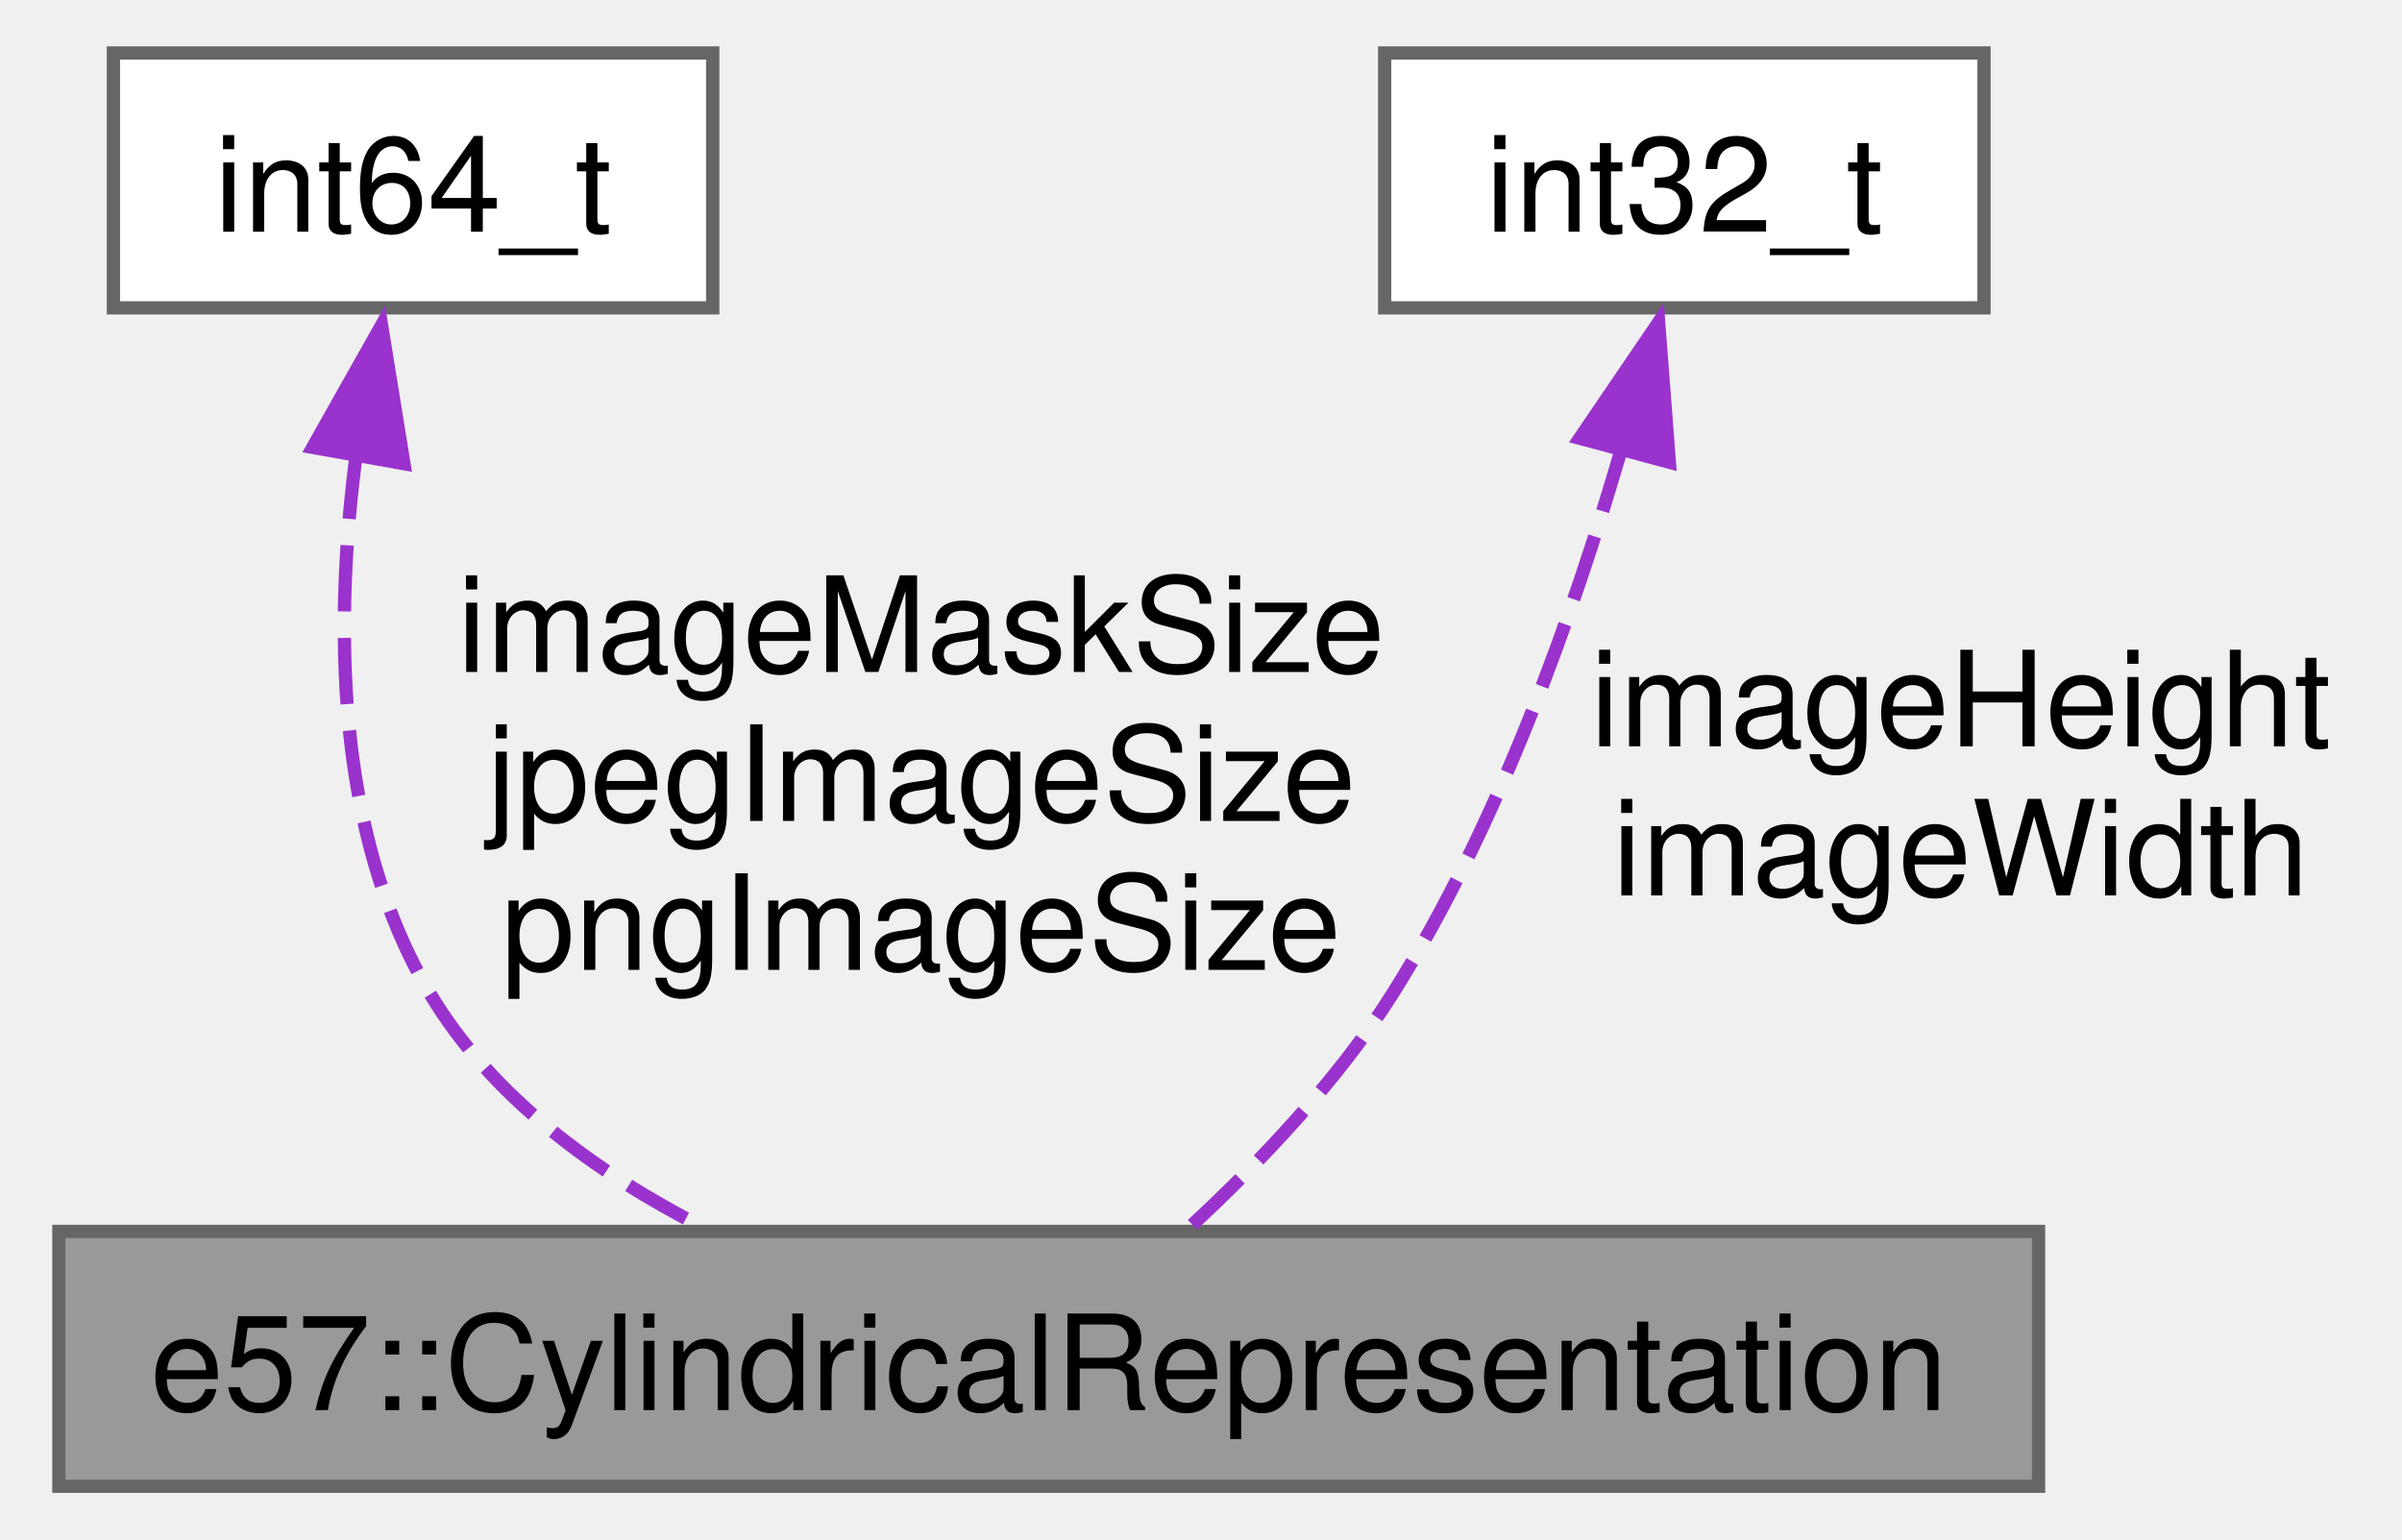
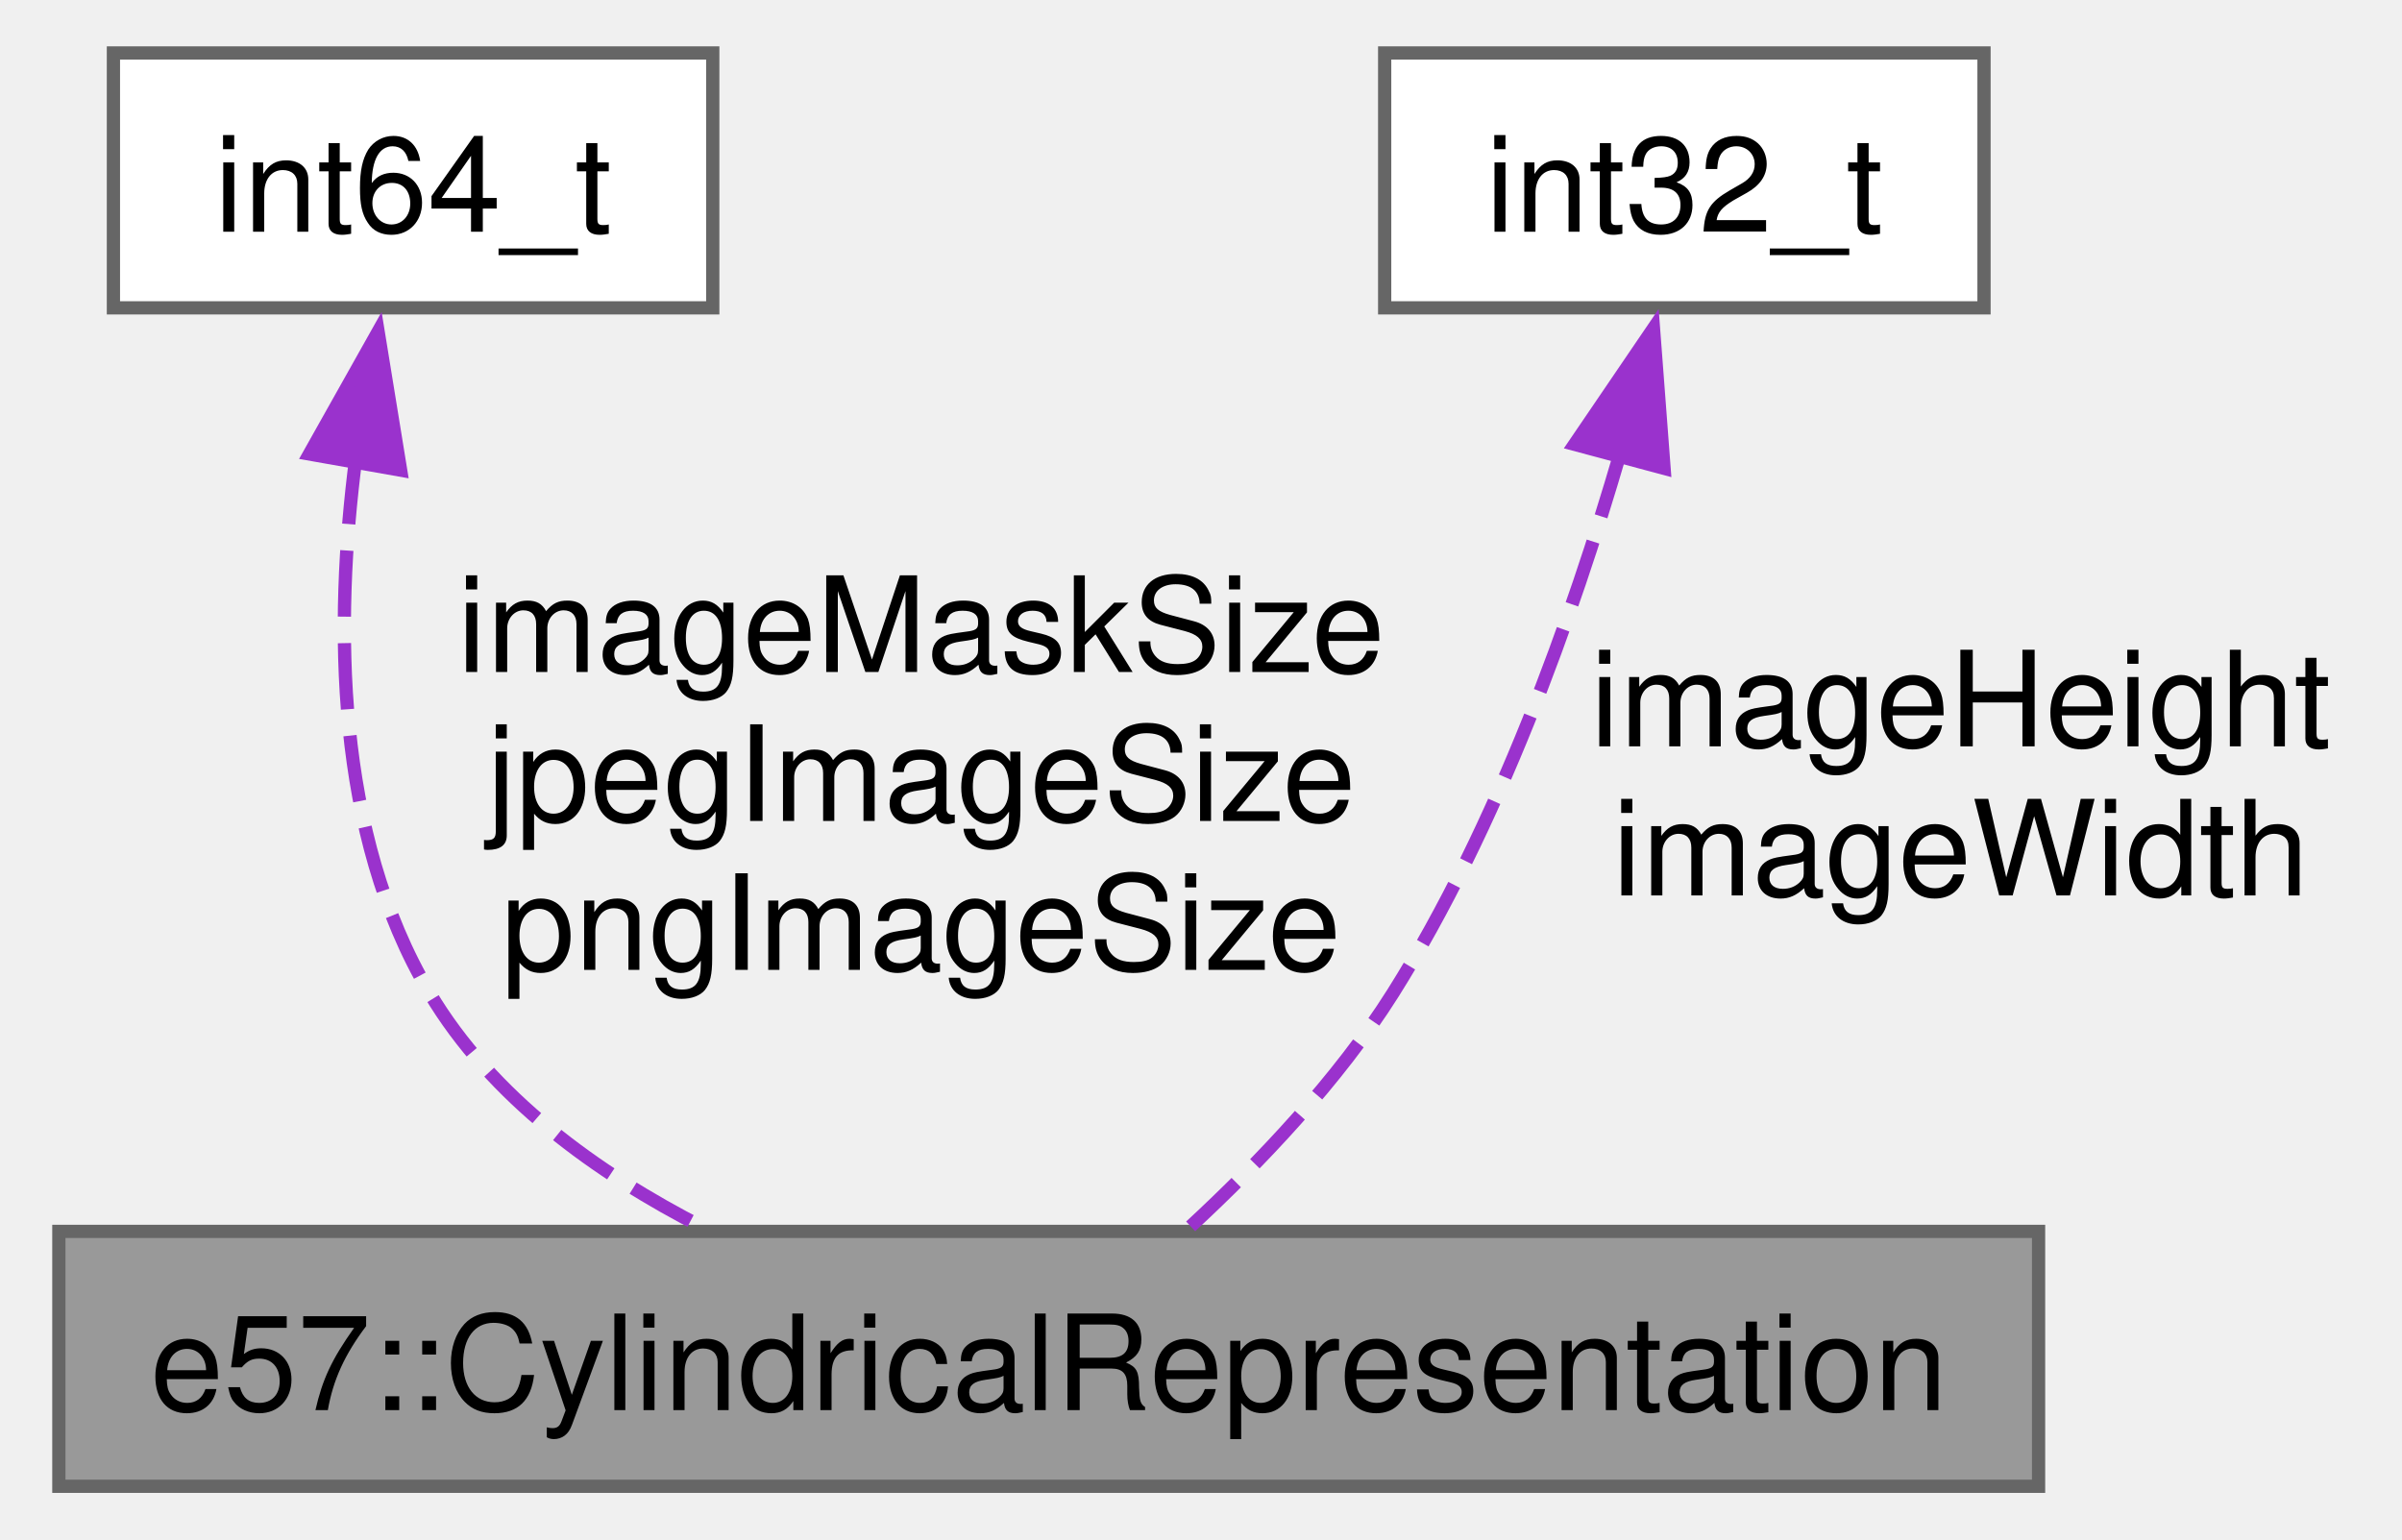
<svg xmlns="http://www.w3.org/2000/svg" xmlns:xlink="http://www.w3.org/1999/xlink" width="181pt" height="116pt" viewBox="0.00 0.00 180.50 116.25">
  <g id="graph0" class="graph" transform="scale(1 1) rotate(0) translate(4 112.25)">
    <g id="node1" class="node">
      <g id="a_node1">
        <a xlink:title="Stores an image that is mapped from 3D using a cylindrical projection model.">
          <polygon fill="#999999" stroke="#666666" points="149.5,-19.25 0,-19.25 0,0 149.5,0 149.5,-19.25" />
          <text text-anchor="middle" x="74.75" y="-5.75" font-family="Helvetica,sans-Serif" font-size="10.00">e57::CylindricalRepresentation</text>
        </a>
      </g>
    </g>
    <g id="node2" class="node">
      <g id="a_node2">
        <a xlink:title=" ">
          <polygon fill="white" stroke="#666666" points="49.38,-108.25 4.12,-108.25 4.12,-89 49.38,-89 49.38,-108.25" />
          <text text-anchor="middle" x="26.75" y="-94.75" font-family="Helvetica,sans-Serif" font-size="10.00">int64_t</text>
        </a>
      </g>
    </g>
    <g id="edge1" class="edge">
-       <path fill="none" stroke="#9a32cd" stroke-dasharray="5,2" d="M22.47,-78.03C20.81,-65.51 20.77,-49.4 28,-37.25 32.68,-29.38 40.63,-23.64 48.66,-19.54" />
-       <polygon fill="#9a32cd" stroke="#9a32cd" points="19.17,-78.46 24.37,-87.69 26.06,-77.23 19.17,-78.46" />
+       <path fill="none" stroke="#9a32cd" stroke-dasharray="5,2" d="M22.42,-77.64C20.81,-65.18 20.84,-49.28 28,-37.25 32.68,-29.38 40.63,-23.64 48.66,-19.54" />
+       <polygon fill="#9a32cd" stroke="#9a32cd" points="18.92,-77.96 24.11,-87.2 25.81,-76.74 18.92,-77.96" />
      <text text-anchor="middle" x="65.12" y="-61.5" font-family="Helvetica,sans-Serif" font-size="10.00"> imageMaskSize</text>
      <text text-anchor="middle" x="65.12" y="-50.25" font-family="Helvetica,sans-Serif" font-size="10.00">jpegImageSize</text>
      <text text-anchor="middle" x="65.12" y="-39" font-family="Helvetica,sans-Serif" font-size="10.00">pngImageSize</text>
    </g>
    <g id="node3" class="node">
      <g id="a_node3">
        <a xlink:title=" ">
          <polygon fill="white" stroke="#666666" points="145.38,-108.25 100.12,-108.25 100.12,-89 145.38,-89 145.38,-108.25" />
          <text text-anchor="middle" x="122.75" y="-94.75" font-family="Helvetica,sans-Serif" font-size="10.00">int32_t</text>
        </a>
      </g>
    </g>
    <g id="edge2" class="edge">
-       <path fill="none" stroke="#9a32cd" stroke-dasharray="5,2" d="M118.02,-78.43C114.44,-66.06 108.76,-49.99 100.75,-37.25 96.62,-30.69 90.65,-24.43 85.47,-19.63" />
-       <polygon fill="#9a32cd" stroke="#9a32cd" points="114.85,-79.15 120.81,-87.91 121.62,-77.34 114.85,-79.15" />
+       <path fill="none" stroke="#9a32cd" stroke-dasharray="5,2" d="M117.91,-78.04C114.32,-65.73 108.68,-49.86 100.75,-37.25 96.62,-30.69 90.65,-24.43 85.47,-19.63" />
+       <polygon fill="#9a32cd" stroke="#9a32cd" points="114.46,-78.69 120.42,-87.45 121.22,-76.88 114.46,-78.69" />
      <text text-anchor="middle" x="143.62" y="-55.88" font-family="Helvetica,sans-Serif" font-size="10.00"> imageHeight</text>
      <text text-anchor="middle" x="143.62" y="-44.62" font-family="Helvetica,sans-Serif" font-size="10.00">imageWidth</text>
    </g>
  </g>
</svg>
